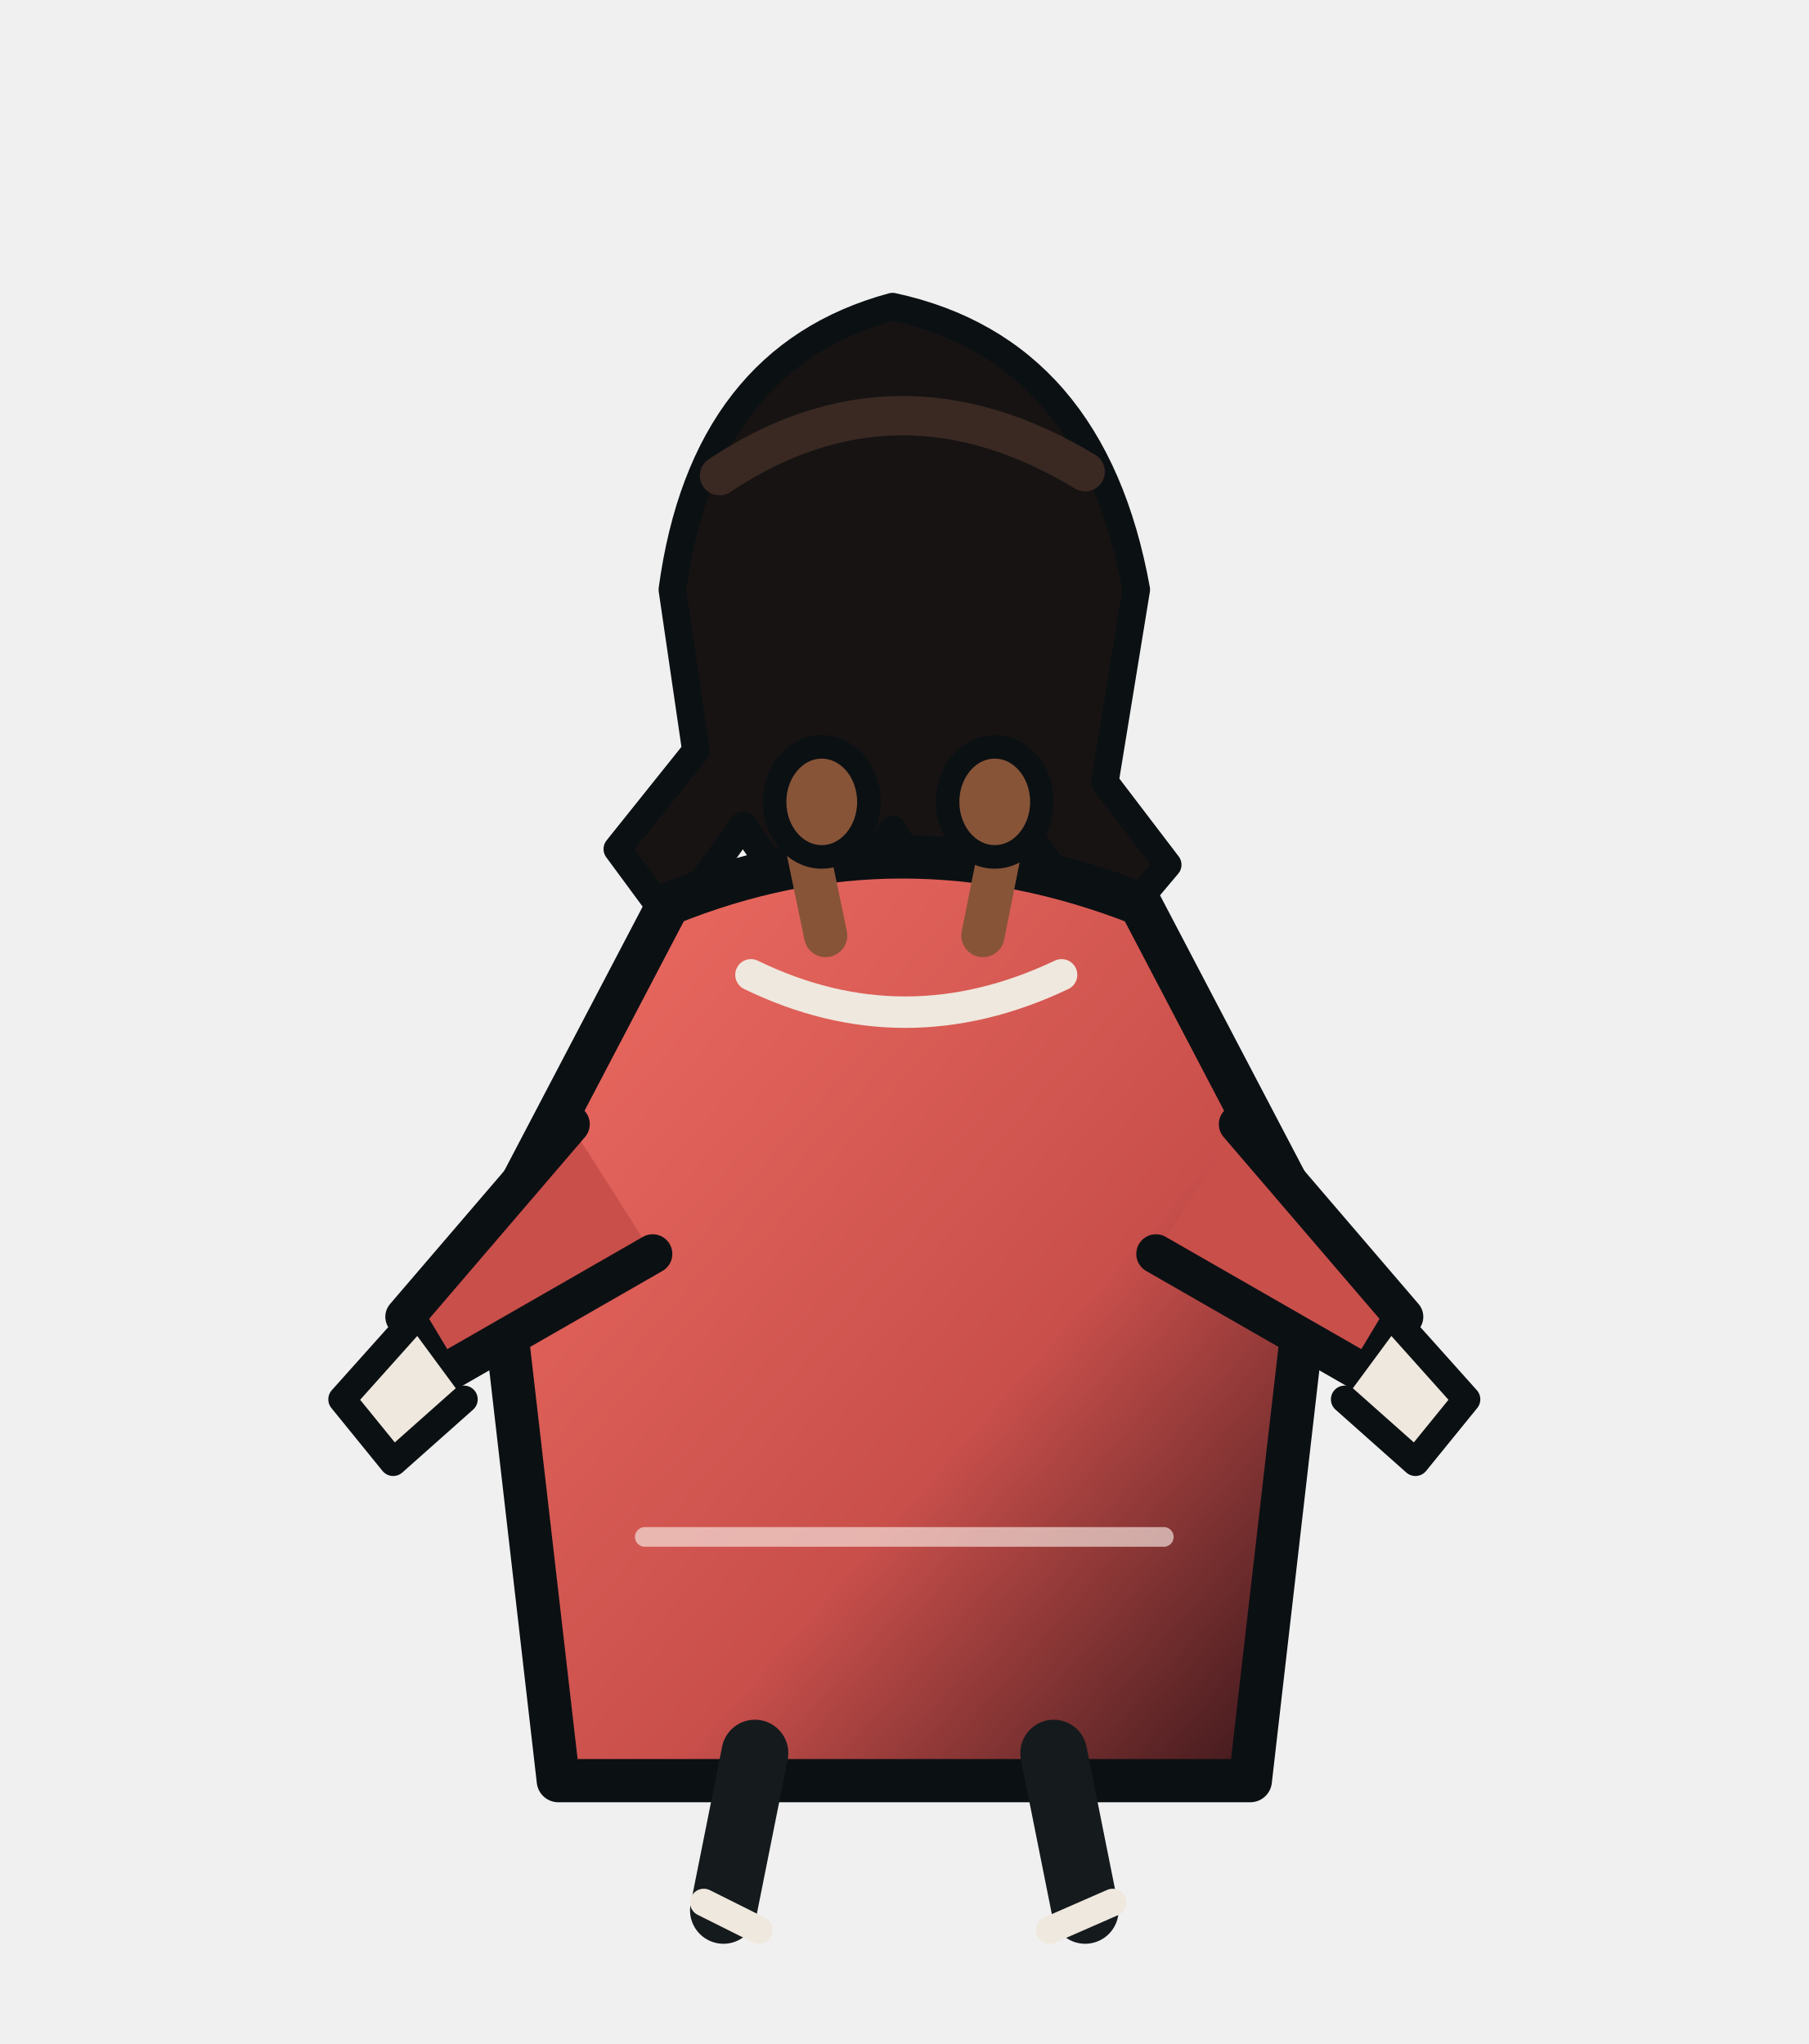
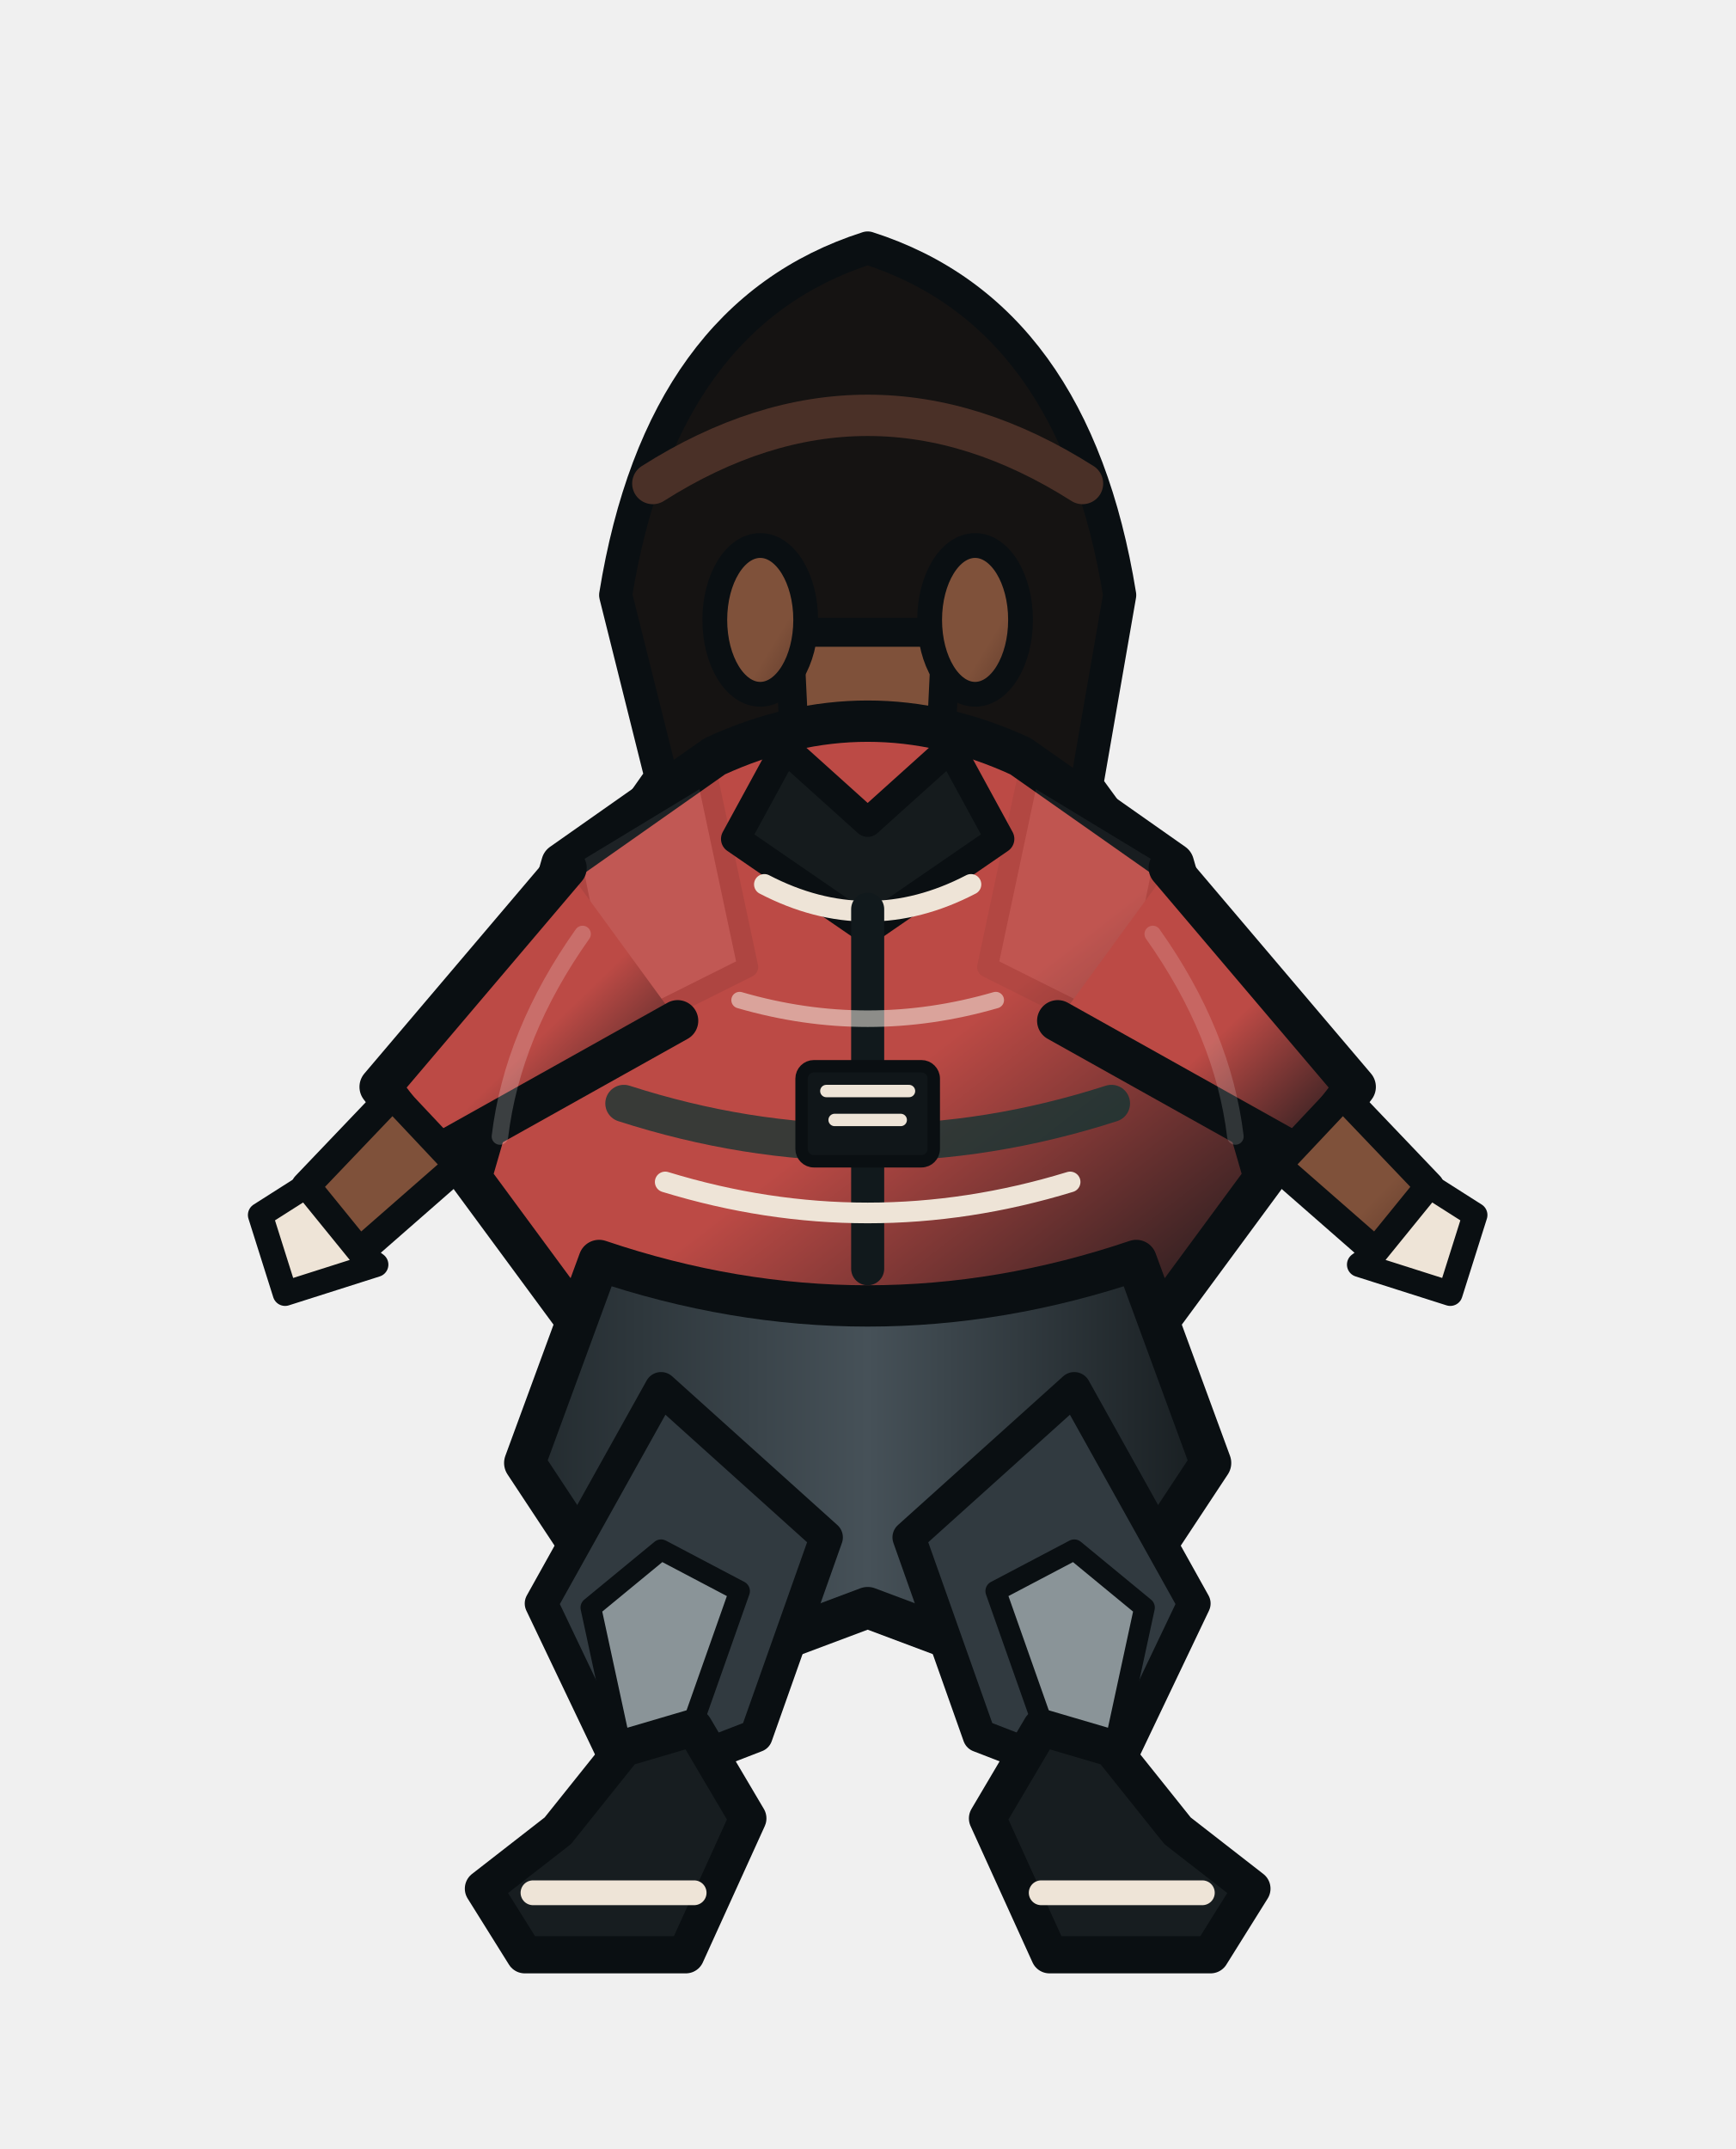
- <svg xmlns="http://www.w3.org/2000/svg" width="460" height="520" viewBox="0 0 460 520">
+ <svg xmlns="http://www.w3.org/2000/svg" width="420" height="520" viewBox="0 0 420 520">
  <defs>
    <linearGradient id="j" x1="0" y1="0" x2="1" y2="1">
-       <stop stop-color="#ef6d63" />
-       <stop offset=".6" stop-color="#c94f4b" />
-       <stop offset="1" stop-color="#321418" />
+       <stop stop-color="#bc4a45" />
+       <stop offset=".56" stop-color="#bc4a45" />
+       <stop offset="1" stop-color="#101619" />
+     </linearGradient>
+     <linearGradient id="pants" x1="0" y1="0" x2="1" y2="0">
+       <stop stop-color="#222a2e" />
+       <stop offset=".5" stop-color="#465158" />
+       <stop offset="1" stop-color="#171d20" />
+     </linearGradient>
+     <linearGradient id="skin" x1="0" y1="0" x2="1" y2="1">
+       <stop stop-color="#7f513a" />
+       <stop offset=".65" stop-color="#7f513a" />
+       <stop offset="1" stop-color="#5e392b" />
    </linearGradient>
  </defs>
-   <g stroke="#0b1013" stroke-linecap="round" stroke-linejoin="round">
-     <path d="M171 150Q179 91 227 78Q278 89 289 150L281 199L297 220L281 239L260 210L244 239L227 211L209 239L189 210L171 235L157 216L177 191Z" fill="#171313" stroke-width="7" />
-     <path d="M183 121Q228 91 276 120" fill="none" stroke="#3a2923" stroke-width="10" />
-     <path d="M170 230Q229 206 290 230L334 314L318 453H142L126 314Z" fill="url(#j)" stroke-width="11" />
-     <path d="M145 286L103 335L112 350L166 319M315 286L357 335L348 350L294 319" fill="#c94f4b" stroke-width="10" />
-     <path d="M104 337L87 356L100 372L118 356M356 337L373 356L360 372L342 356" fill="#efe8de" stroke-width="7" />
-     <path d="M191 248Q230 267 270 248" fill="none" stroke="#efe8de" stroke-width="8" />
-     <path d="M164 391H296" stroke="#f7e9e4" stroke-width="5" opacity=".65" />
-     <path d="M192 446L184 486M268 446L276 486" stroke="#151a1d" stroke-width="17" />
-     <path d="M179 484L193 491M267 491L283 484" stroke="#efe8de" stroke-width="7" />
-     <path d="M205 214L210 238M255 213L250 238" stroke="#875438" stroke-width="11" />
-     <ellipse cx="209" cy="204" rx="12" ry="14" fill="#875438" stroke-width="6" />
-     <ellipse cx="253" cy="204" rx="12" ry="14" fill="#875438" stroke-width="6" />
+   <g stroke="#0a0f12" stroke-linecap="round" stroke-linejoin="round">
+     <path d="M149 144Q160 76 210 60Q260 76 271 144L263 190L282 216L267 236L247 208L230 241L211 209L193 242L176 208L156 234L141 215L160 188Z" fill="#151312" stroke-width="8" />
+     <path d="M158 117Q210 84 262 117" fill="none" stroke="#4a3027" stroke-width="10" />
+     <path d="M191 153L193 195Q210 209 227 195L229 153Z" fill="url(#skin)" stroke-width="7" />
+     <ellipse cx="184" cy="150" rx="11" ry="18" fill="url(#skin)" stroke-width="6" />
+     <ellipse cx="236" cy="150" rx="11" ry="18" fill="url(#skin)" stroke-width="6" />
+     <path d="M173 183Q210 166 247 183L284 209L306 285L278 323L142 323L114 285L136 209Z" fill="url(#j)" stroke-width="10" />
+     <path d="M138 207L171 187L181 234L147 251Z" fill="#ffffff" opacity=".08" stroke-width="5" />
+     <path d="M282 207L249 187L239 234L273 251Z" fill="#ffffff" opacity=".06" stroke-width="5" />
+     <path d="M190 181L210 199L230 181L242 203L210 225L178 203Z" fill="#151b1d" stroke-width="7" />
+     <path d="M185 214Q210 227 235 214" fill="none" stroke="#eee4d7" stroke-width="5" />
+     <path d="M137 210L92 263L105 280L164 247" fill="url(#j)" stroke-width="10" />
+     <path d="M283 210L328 263L315 280L256 247" fill="url(#j)" stroke-width="10" />
+     <path d="M95 265L74 287L87 303L111 282Z" fill="url(#skin)" stroke-width="7" />
+     <path d="M325 265L346 287L333 303L309 282Z" fill="url(#skin)" stroke-width="7" />
+     <path d="M74 287L63 294L69 313L91 306L87 303Z" fill="#eee4d7" stroke-width="6" />
+     <path d="M346 287L357 294L351 313L329 306L333 303Z" fill="#eee4d7" stroke-width="6" />
+     <path d="M210 220V307" stroke="#11191c" stroke-width="8" />
+     <path d="M151 267Q210 286 269 267" fill="none" stroke="#0c3433" stroke-width="9" opacity=".75" />
+     <path d="M161 286Q210 301 259 286" fill="none" stroke="#eee4d7" stroke-width="5" />
+     <path d="M179 242Q210 251 241 242" fill="none" stroke="#f2ede1" stroke-width="4" opacity=".55" />
+     <rect x="194" y="258" width="32" height="23" rx="3" fill="#101619" stroke-width="3" />
+     <path d="M200 264H220M202 271H218" stroke="#eee4d7" stroke-width="3" />
+     <path d="M145 305Q210 327 275 305L293 354L258 407L210 389L162 407L127 354Z" fill="url(#pants)" stroke-width="10" />
+     <path d="M160 336L131 388L152 432L183 420L200 372Z" fill="#313a40" stroke-width="8" />
+     <path d="M260 336L289 388L268 432L237 420L220 372Z" fill="#313a40" stroke-width="8" />
+     <path d="M143 389L160 375L179 385L167 419L151 426Z" fill="#8a9498" stroke-width="5" />
+     <path d="M277 389L260 375L241 385L253 419L269 426Z" fill="#8a9498" stroke-width="5" />
+     <path d="M151 423L168 418L181 440L166 473L127 473L117 457L135 443Z" fill="#171d20" stroke-width="9" />
+     <path d="M269 423L252 418L239 440L254 473L293 473L303 457L285 443Z" fill="#171d20" stroke-width="9" />
+     <path d="M129 458H168M252 458H291" stroke="#eee4d7" stroke-width="6" />
+     <path d="M141 226Q124 250 121 275" fill="none" stroke="#ffffff" stroke-width="4" opacity=".2" />
+     <path d="M279 226Q296 250 299 275" fill="none" stroke="#ffffff" stroke-width="4" opacity=".16" />
  </g>
</svg>
